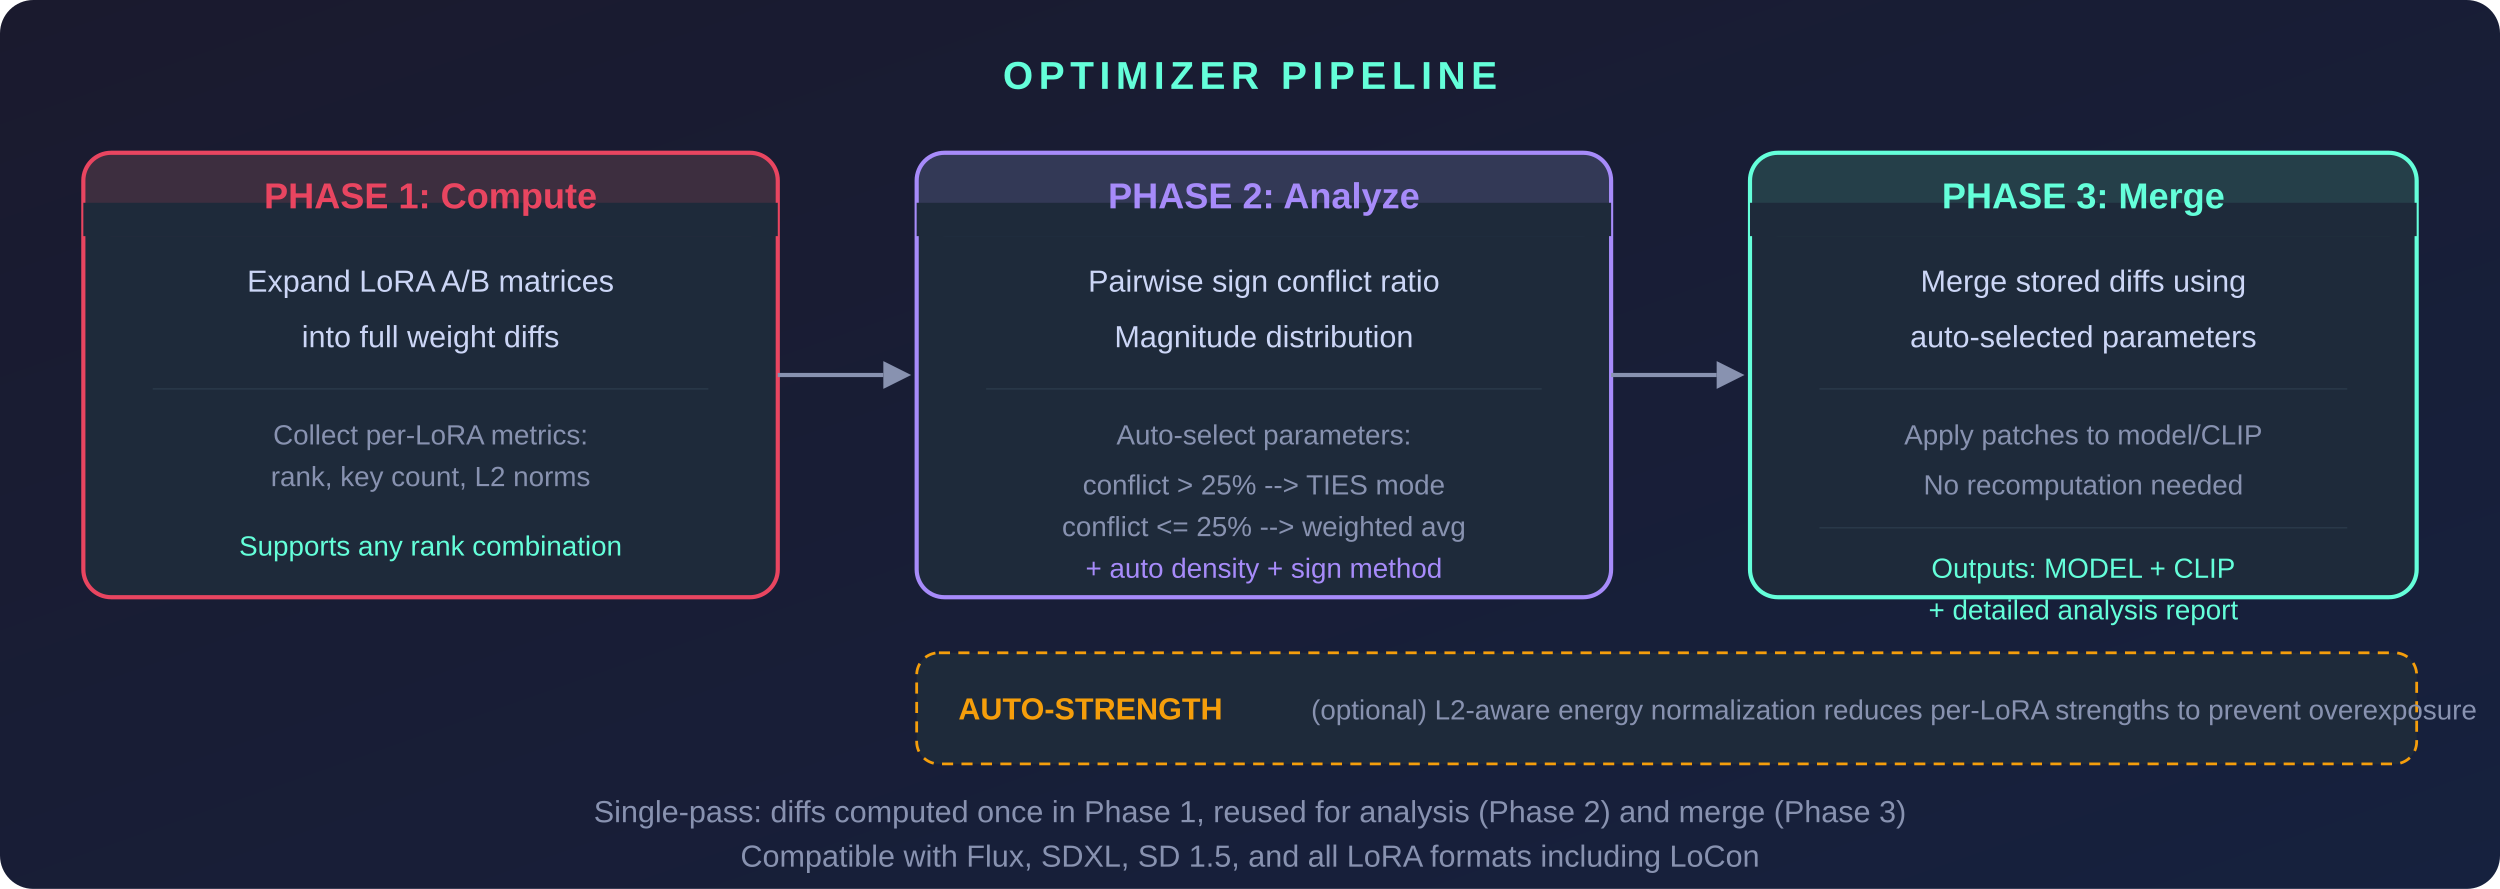
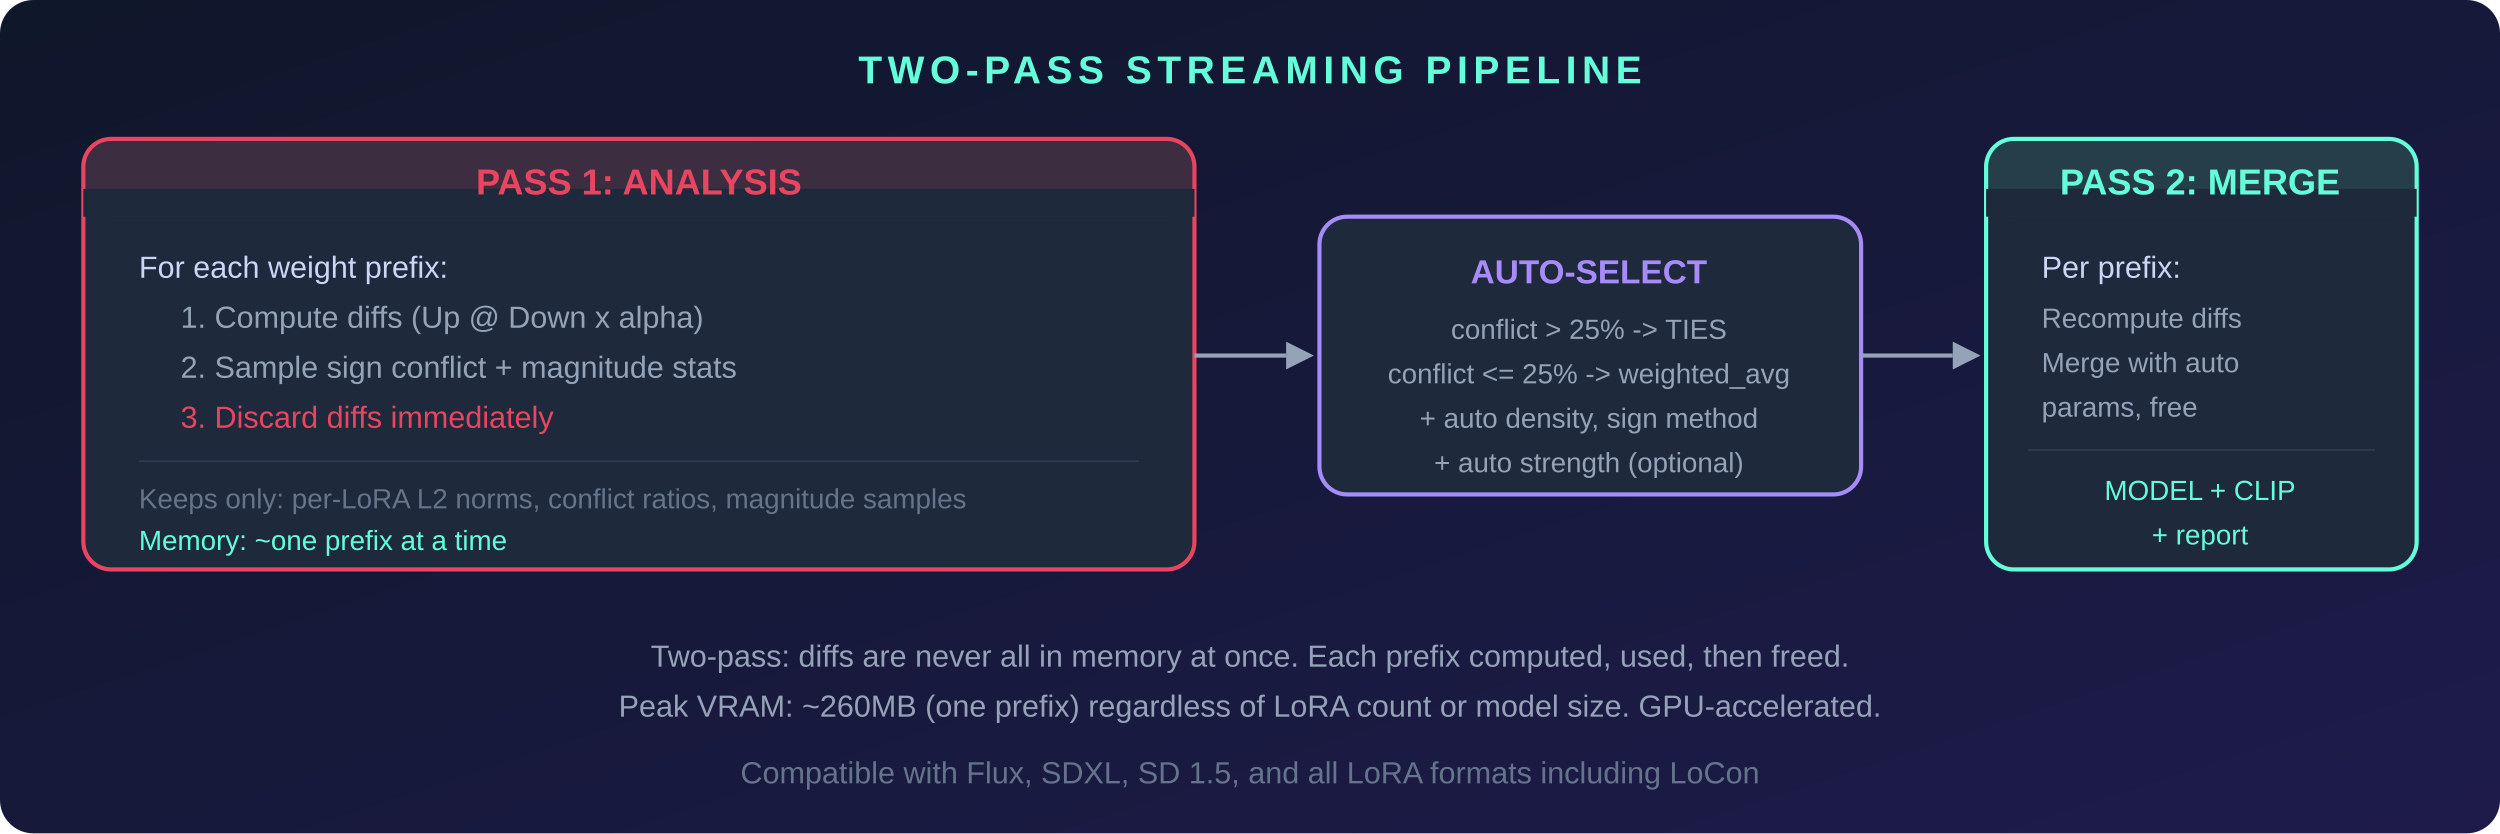
- <svg xmlns="http://www.w3.org/2000/svg" viewBox="0 0 900 320">
+ <svg xmlns="http://www.w3.org/2000/svg" viewBox="0 0 900 300">
  <defs>
    <linearGradient id="pbg" x1="0%" y1="0%" x2="100%" y2="100%">
-       <stop offset="0%" style="stop-color:#1a1a2e" />
-       <stop offset="100%" style="stop-color:#16213e" />
+       <stop offset="0%" style="stop-color:#0f172a" />
+       <stop offset="100%" style="stop-color:#1e1b4b" />
    </linearGradient>
  </defs>
-   <rect width="900" height="320" rx="12" fill="url(#pbg)" />
-   <text x="450" y="32" font-family="Segoe UI, Arial, sans-serif" font-size="14" fill="#64ffda" text-anchor="middle" font-weight="700" letter-spacing="2">OPTIMIZER PIPELINE</text>
-   <rect x="30" y="55" width="250" height="160" rx="10" fill="#1e2a3a" stroke="#e94560" stroke-width="1.5" />
-   <rect x="30" y="55" width="250" height="30" rx="10" fill="#e94560" opacity="0.15" />
-   <rect x="30" y="73" width="250" height="12" fill="#1e2a3a" />
-   <text x="155" y="75" font-family="Segoe UI, Arial, sans-serif" font-size="13" fill="#e94560" text-anchor="middle" font-weight="700">PHASE 1: Compute</text>
-   <text x="155" y="105" font-family="Segoe UI, Arial, sans-serif" font-size="11" fill="#ccd6f6" text-anchor="middle">Expand LoRA A/B matrices</text>
-   <text x="155" y="125" font-family="Segoe UI, Arial, sans-serif" font-size="11" fill="#ccd6f6" text-anchor="middle">into full weight diffs</text>
-   <line x1="55" y1="140" x2="255" y2="140" stroke="#2a3a4a" stroke-width="0.5" />
-   <text x="155" y="160" font-family="Segoe UI, Arial, sans-serif" font-size="10" fill="#8892b0" text-anchor="middle">Collect per-LoRA metrics:</text>
-   <text x="155" y="175" font-family="Segoe UI, Arial, sans-serif" font-size="10" fill="#8892b0" text-anchor="middle">rank, key count, L2 norms</text>
-   <text x="155" y="200" font-family="Segoe UI, Arial, sans-serif" font-size="10" fill="#64ffda" text-anchor="middle">Supports any rank combination</text>
-   <line x1="280" y1="135" x2="318" y2="135" stroke="#8892b0" stroke-width="1.5" />
-   <polygon points="318,130 328,135 318,140" fill="#8892b0" />
-   <rect x="330" y="55" width="250" height="160" rx="10" fill="#1e2a3a" stroke="#a78bfa" stroke-width="1.5" />
-   <rect x="330" y="55" width="250" height="30" rx="10" fill="#a78bfa" opacity="0.15" />
-   <rect x="330" y="73" width="250" height="12" fill="#1e2a3a" />
-   <text x="455" y="75" font-family="Segoe UI, Arial, sans-serif" font-size="13" fill="#a78bfa" text-anchor="middle" font-weight="700">PHASE 2: Analyze</text>
-   <text x="455" y="105" font-family="Segoe UI, Arial, sans-serif" font-size="11" fill="#ccd6f6" text-anchor="middle">Pairwise sign conflict ratio</text>
-   <text x="455" y="125" font-family="Segoe UI, Arial, sans-serif" font-size="11" fill="#ccd6f6" text-anchor="middle">Magnitude distribution</text>
-   <line x1="355" y1="140" x2="555" y2="140" stroke="#2a3a4a" stroke-width="0.5" />
-   <text x="455" y="160" font-family="Segoe UI, Arial, sans-serif" font-size="10" fill="#8892b0" text-anchor="middle">Auto-select parameters:</text>
-   <text x="455" y="178" font-family="Segoe UI, Arial, sans-serif" font-size="10" fill="#8892b0" text-anchor="middle">conflict &gt; 25%  --&gt;  TIES mode</text>
-   <text x="455" y="193" font-family="Segoe UI, Arial, sans-serif" font-size="10" fill="#8892b0" text-anchor="middle">conflict &lt;= 25%  --&gt;  weighted avg</text>
-   <text x="455" y="208" font-family="Segoe UI, Arial, sans-serif" font-size="10" fill="#a78bfa" text-anchor="middle">+ auto density + sign method</text>
-   <line x1="580" y1="135" x2="618" y2="135" stroke="#8892b0" stroke-width="1.5" />
-   <polygon points="618,130 628,135 618,140" fill="#8892b0" />
-   <rect x="630" y="55" width="240" height="160" rx="10" fill="#1e2a3a" stroke="#64ffda" stroke-width="1.5" />
-   <rect x="630" y="55" width="240" height="30" rx="10" fill="#64ffda" opacity="0.1" />
-   <rect x="630" y="73" width="240" height="12" fill="#1e2a3a" />
-   <text x="750" y="75" font-family="Segoe UI, Arial, sans-serif" font-size="13" fill="#64ffda" text-anchor="middle" font-weight="700">PHASE 3: Merge</text>
-   <text x="750" y="105" font-family="Segoe UI, Arial, sans-serif" font-size="11" fill="#ccd6f6" text-anchor="middle">Merge stored diffs using</text>
-   <text x="750" y="125" font-family="Segoe UI, Arial, sans-serif" font-size="11" fill="#ccd6f6" text-anchor="middle">auto-selected parameters</text>
-   <line x1="655" y1="140" x2="845" y2="140" stroke="#2a3a4a" stroke-width="0.5" />
-   <text x="750" y="160" font-family="Segoe UI, Arial, sans-serif" font-size="10" fill="#8892b0" text-anchor="middle">Apply patches to model/CLIP</text>
-   <text x="750" y="178" font-family="Segoe UI, Arial, sans-serif" font-size="10" fill="#8892b0" text-anchor="middle">No recomputation needed</text>
-   <line x1="655" y1="190" x2="845" y2="190" stroke="#2a3a4a" stroke-width="0.5" />
-   <text x="750" y="208" font-family="Segoe UI, Arial, sans-serif" font-size="10" fill="#64ffda" text-anchor="middle">Outputs: MODEL + CLIP</text>
-   <text x="750" y="223" font-family="Segoe UI, Arial, sans-serif" font-size="10" fill="#64ffda" text-anchor="middle">+ detailed analysis report</text>
-   <rect x="330" y="235" width="540" height="40" rx="8" fill="#1e2a3a" stroke="#f59e0b" stroke-width="1" stroke-dasharray="4,3" />
-   <text x="345" y="259" font-family="Segoe UI, Arial, sans-serif" font-size="11" fill="#f59e0b" font-weight="700">AUTO-STRENGTH</text>
-   <text x="472" y="259" font-family="Segoe UI, Arial, sans-serif" font-size="10" fill="#8892b0">(optional)  L2-aware energy normalization reduces per-LoRA strengths to prevent overexposure</text>
-   <text x="450" y="296" font-family="Segoe UI, Arial, sans-serif" font-size="11" fill="#8892b0" text-anchor="middle">Single-pass: diffs computed once in Phase 1, reused for analysis (Phase 2) and merge (Phase 3)</text>
-   <text x="450" y="312" font-family="Segoe UI, Arial, sans-serif" font-size="11" fill="#8892b0" text-anchor="middle">Compatible with Flux, SDXL, SD 1.5, and all LoRA formats including LoCon</text>
+   <rect width="900" height="300" rx="12" fill="url(#pbg)" />
+   <text x="450" y="30" font-family="Segoe UI, Arial, sans-serif" font-size="14" fill="#64ffda" text-anchor="middle" font-weight="700" letter-spacing="2">TWO-PASS STREAMING PIPELINE</text>
+   <rect x="30" y="50" width="400" height="155" rx="10" fill="#1e293b" stroke="#e94560" stroke-width="1.5" />
+   <rect x="30" y="50" width="400" height="28" rx="10" fill="#e94560" opacity="0.15" />
+   <rect x="30" y="68" width="400" height="10" fill="#1e293b" />
+   <text x="230" y="70" font-family="Segoe UI, Arial, sans-serif" font-size="13" fill="#e94560" text-anchor="middle" font-weight="700">PASS 1: ANALYSIS</text>
+   <text x="50" y="100" font-family="Segoe UI, Arial, sans-serif" font-size="11" fill="#ccd6f6">For each weight prefix:</text>
+   <text x="65" y="118" font-family="Segoe UI, Arial, sans-serif" font-size="11" fill="#94a3b8">1. Compute diffs (Up @ Down x alpha)</text>
+   <text x="65" y="136" font-family="Segoe UI, Arial, sans-serif" font-size="11" fill="#94a3b8">2. Sample sign conflict + magnitude stats</text>
+   <text x="65" y="154" font-family="Segoe UI, Arial, sans-serif" font-size="11" fill="#e94560">3. Discard diffs immediately</text>
+   <line x1="50" y1="166" x2="410" y2="166" stroke="#334155" stroke-width="0.5" />
+   <text x="50" y="183" font-family="Segoe UI, Arial, sans-serif" font-size="10" fill="#64748b">Keeps only: per-LoRA L2 norms, conflict ratios, magnitude samples</text>
+   <text x="50" y="198" font-family="Segoe UI, Arial, sans-serif" font-size="10" fill="#64ffda">Memory: ~one prefix at a time</text>
+   <line x1="430" y1="128" x2="463" y2="128" stroke="#94a3b8" stroke-width="1.5" />
+   <polygon points="463,123 473,128 463,133" fill="#94a3b8" />
+   <rect x="475" y="78" width="195" height="100" rx="10" fill="#1e293b" stroke="#a78bfa" stroke-width="1.5" />
+   <text x="572" y="102" font-family="Segoe UI, Arial, sans-serif" font-size="12" fill="#a78bfa" text-anchor="middle" font-weight="700">AUTO-SELECT</text>
+   <text x="572" y="122" font-family="Segoe UI, Arial, sans-serif" font-size="10" fill="#94a3b8" text-anchor="middle">conflict &gt; 25% -&gt; TIES</text>
+   <text x="572" y="138" font-family="Segoe UI, Arial, sans-serif" font-size="10" fill="#94a3b8" text-anchor="middle">conflict &lt;= 25% -&gt; weighted_avg</text>
+   <text x="572" y="154" font-family="Segoe UI, Arial, sans-serif" font-size="10" fill="#94a3b8" text-anchor="middle">+ auto density, sign method</text>
+   <text x="572" y="170" font-family="Segoe UI, Arial, sans-serif" font-size="10" fill="#94a3b8" text-anchor="middle">+ auto strength (optional)</text>
+   <line x1="670" y1="128" x2="703" y2="128" stroke="#94a3b8" stroke-width="1.5" />
+   <polygon points="703,123 713,128 703,133" fill="#94a3b8" />
+   <rect x="715" y="50" width="155" height="155" rx="10" fill="#1e293b" stroke="#64ffda" stroke-width="1.5" />
+   <rect x="715" y="50" width="155" height="28" rx="10" fill="#64ffda" opacity="0.1" />
+   <rect x="715" y="68" width="155" height="10" fill="#1e293b" />
+   <text x="792" y="70" font-family="Segoe UI, Arial, sans-serif" font-size="13" fill="#64ffda" text-anchor="middle" font-weight="700">PASS 2: MERGE</text>
+   <text x="735" y="100" font-family="Segoe UI, Arial, sans-serif" font-size="11" fill="#ccd6f6">Per prefix:</text>
+   <text x="735" y="118" font-family="Segoe UI, Arial, sans-serif" font-size="10" fill="#94a3b8">Recompute diffs</text>
+   <text x="735" y="134" font-family="Segoe UI, Arial, sans-serif" font-size="10" fill="#94a3b8">Merge with auto</text>
+   <text x="735" y="150" font-family="Segoe UI, Arial, sans-serif" font-size="10" fill="#94a3b8">params, free</text>
+   <line x1="730" y1="162" x2="855" y2="162" stroke="#334155" stroke-width="0.5" />
+   <text x="792" y="180" font-family="Segoe UI, Arial, sans-serif" font-size="10" fill="#64ffda" text-anchor="middle">MODEL + CLIP</text>
+   <text x="792" y="196" font-family="Segoe UI, Arial, sans-serif" font-size="10" fill="#64ffda" text-anchor="middle">+ report</text>
+   <text x="450" y="240" font-family="Segoe UI, Arial, sans-serif" font-size="11" fill="#94a3b8" text-anchor="middle">Two-pass: diffs are never all in memory at once. Each prefix computed, used, then freed.</text>
+   <text x="450" y="258" font-family="Segoe UI, Arial, sans-serif" font-size="11" fill="#94a3b8" text-anchor="middle">Peak VRAM: ~260MB (one prefix) regardless of LoRA count or model size. GPU-accelerated.</text>
+   <text x="450" y="282" font-family="Segoe UI, Arial, sans-serif" font-size="11" fill="#64748b" text-anchor="middle">Compatible with Flux, SDXL, SD 1.5, and all LoRA formats including LoCon</text>
</svg>
